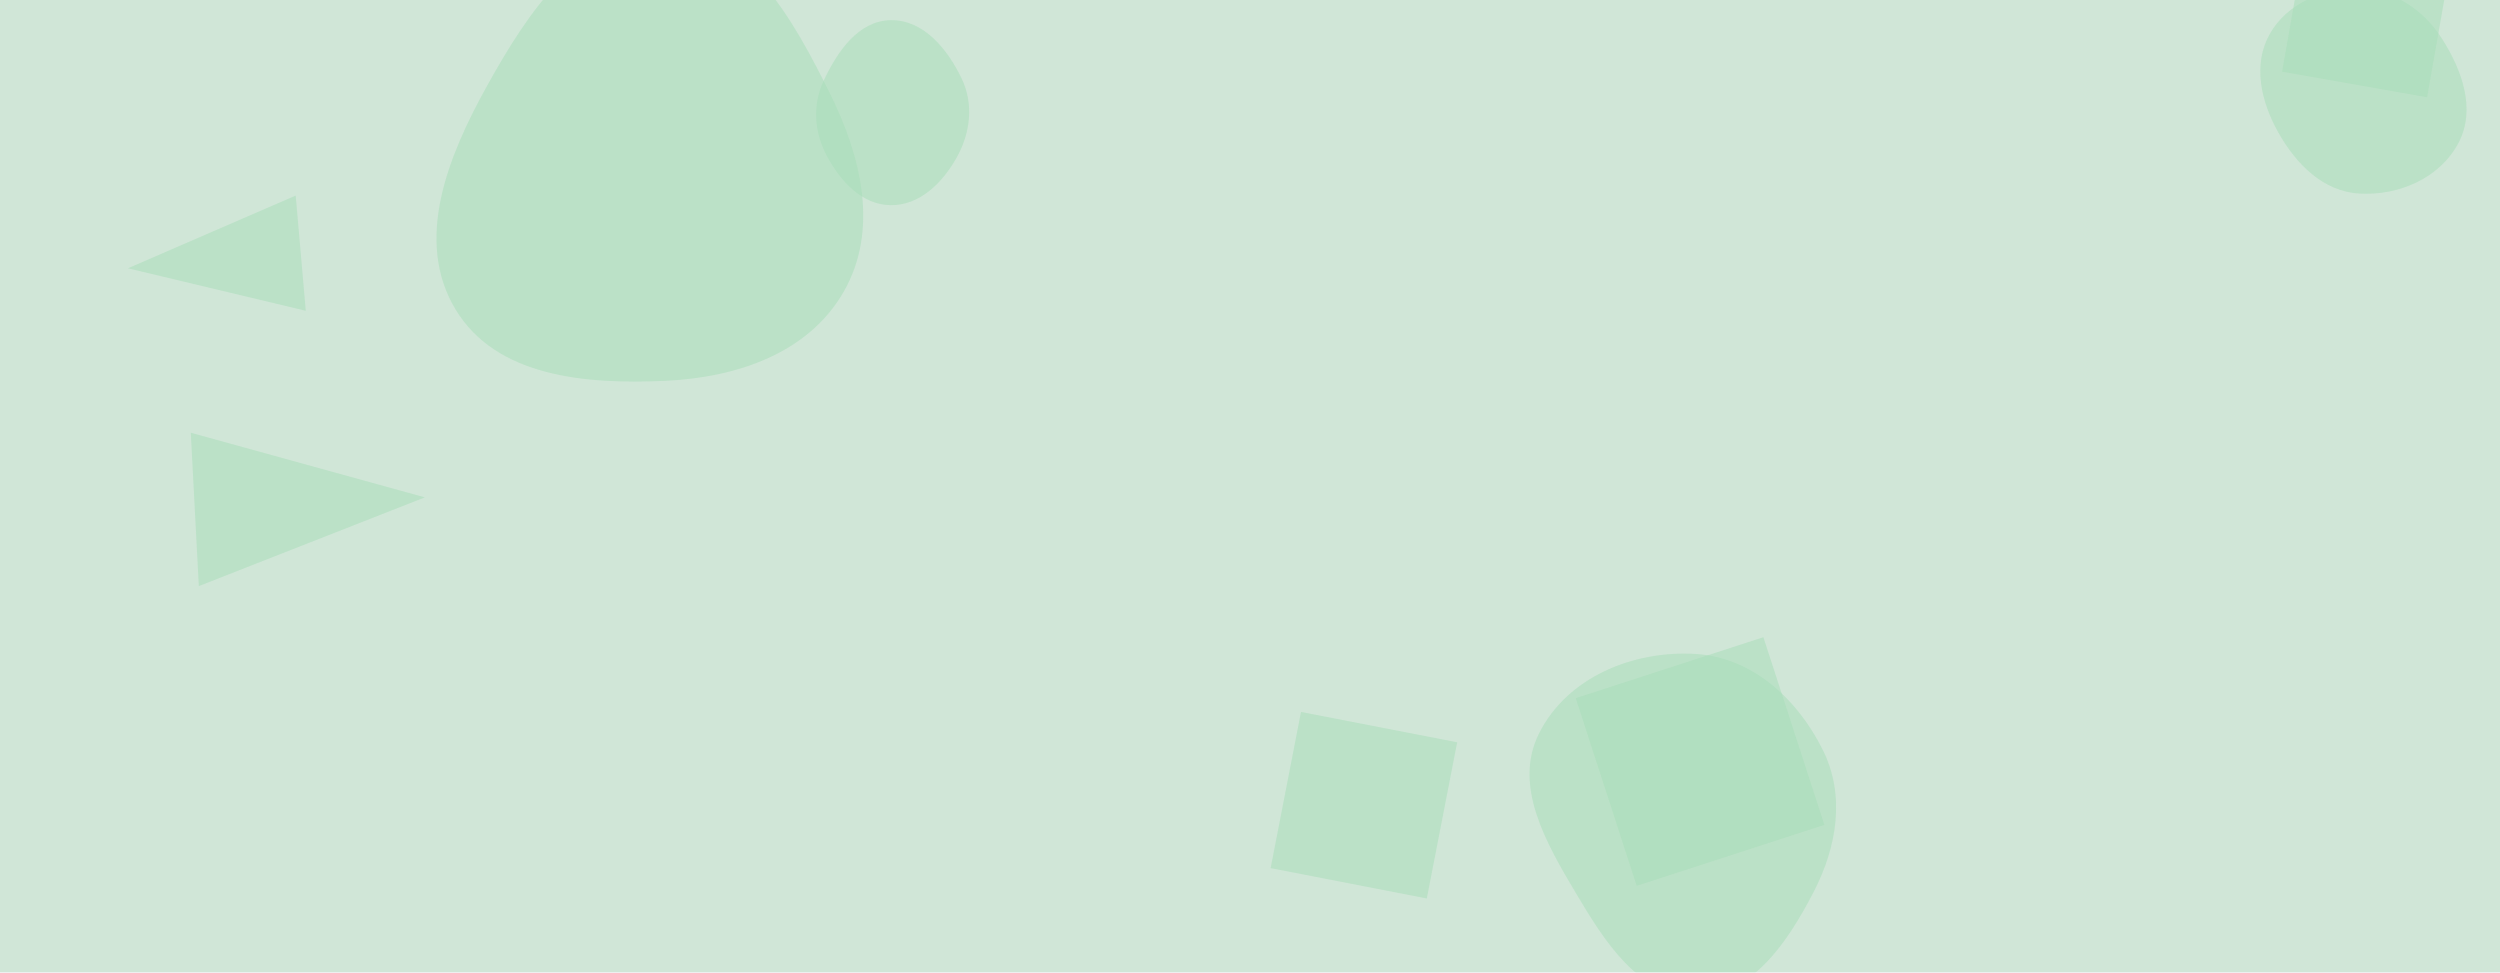
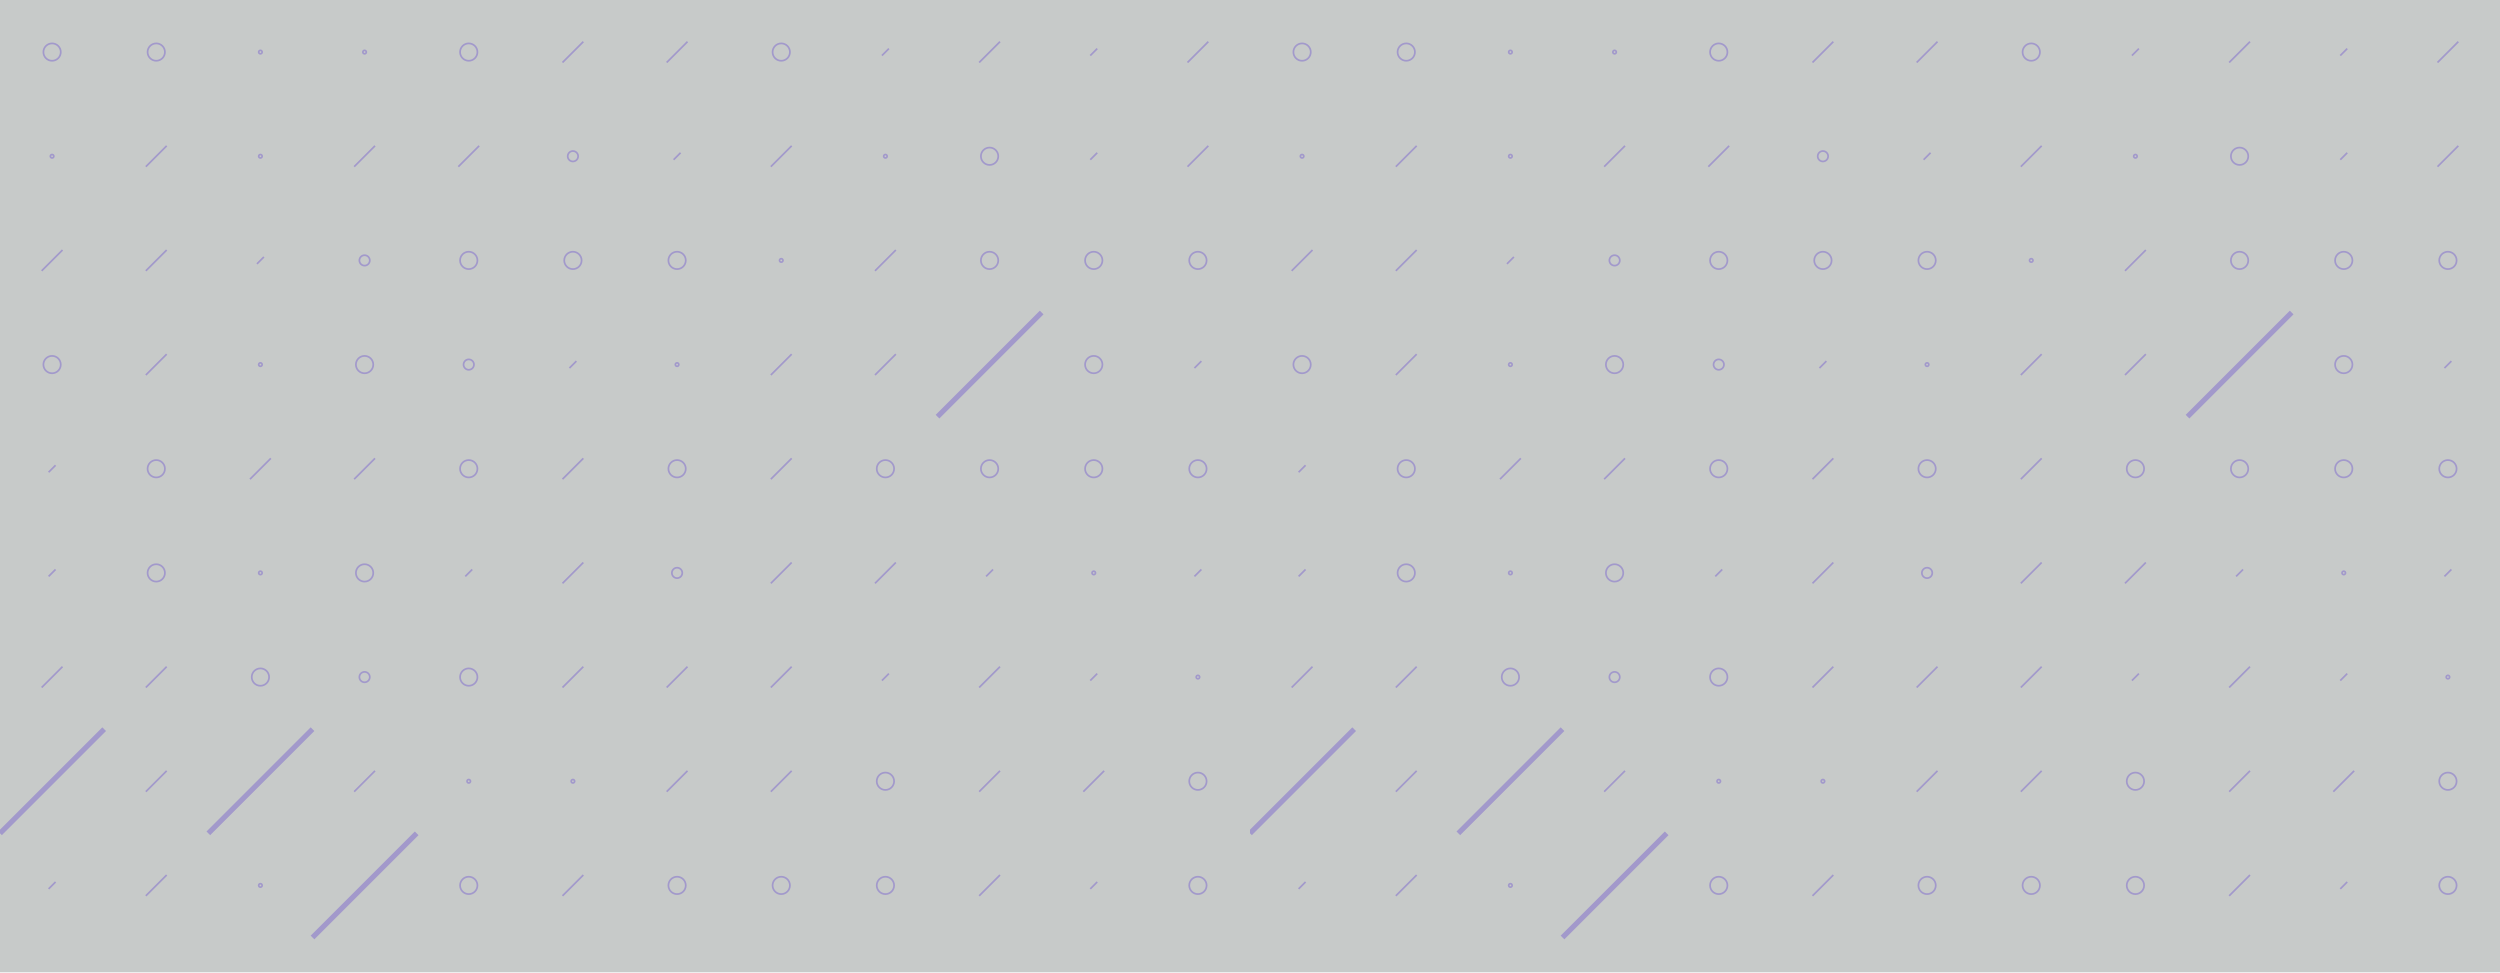
- <svg xmlns="http://www.w3.org/2000/svg" version="1.1" width="1440" height="560" preserveAspectRatio="none" viewBox="0 0 1440 560">
-   <g mask="url(&quot;#SvgjsMask1019&quot;)" fill="none">
-     <rect width="1440" height="560" x="0" y="0" fill="rgba(208, 230, 215, 1)" />
-     <path d="M513.034,118.183C529.772,118.357,542.849,105.378,551.033,90.776C559.004,76.553,560.974,59.93,553.919,45.232C545.736,28.183,531.942,11.301,513.034,11.611C494.431,11.916,482.287,29.683,474.406,46.536C467.822,60.617,469.002,76.318,476.378,90C484.217,104.54,496.516,118.011,513.034,118.183" fill="rgba(168, 221, 186, 0.53)" class="triangle-float3" />
-     <path d="M731.879 500.04L821.843 517.527 839.33 427.563 749.366 410.076z" fill="rgba(168, 221, 186, 0.53)" class="triangle-float1" />
-     <path d="M976.563,573.902C1009.035,573.785,1029.763,542.572,1044.685,513.731C1058.128,487.749,1062.991,458.216,1049.971,432.019C1035.352,402.604,1009.353,378.593,976.563,376.664C940.537,374.545,902.675,390.143,886.499,422.402C871.411,452.49,890.384,485.293,907.584,514.226C924.236,542.236,943.977,574.02,976.563,573.902" fill="rgba(168, 221, 186, 0.53)" class="triangle-float1" />
-     <path d="M1050.833 475.111L1015.713 367.022 907.624 402.142 942.744 510.231z" fill="rgba(168, 221, 186, 0.53)" class="triangle-float2" />
-     <path d="M176.135 179.016L170.327 112.632 73.655 154.536z" fill="rgba(168, 221, 186, 0.53)" class="triangle-float1" />
-     <path d="M1358.957,111.496C1381.833,112.828,1405.355,102.583,1416.082,82.334C1426.308,63.032,1418.218,40.33,1406.386,21.969C1395.699,5.384,1378.681,-5.84,1358.957,-6.317C1338.346,-6.815,1317.522,1.625,1307.382,19.576C1297.379,37.285,1302.343,58.554,1312.295,76.292C1322.513,94.504,1338.109,110.282,1358.957,111.496" fill="rgba(168, 221, 186, 0.53)" class="triangle-float3" />
-     <path d="M1412.738-27.501L1329.21-42.23 1314.482 41.298 1398.009 56.026z" fill="rgba(168, 221, 186, 0.53)" class="triangle-float2" />
-     <path d="M382.922,219.378C423.994,217.519,465.477,203.751,485.943,168.093C506.333,132.569,496.261,90.385,478.004,53.719C456.877,11.29,430.309,-37.79,382.922,-38.805C334.625,-39.84,303.97,7.258,280.512,49.488C257.96,90.088,238.399,138.436,262.376,178.211C285.87,217.186,337.46,221.435,382.922,219.378" fill="rgba(168, 221, 186, 0.53)" class="triangle-float3" />
-     <path d="M109.889 249.249L114.519 337.598 244.728 286.478z" fill="rgba(168, 221, 186, 0.53)" class="triangle-float2" />
+ <svg xmlns="http://www.w3.org/2000/svg" xmlns:xlink="http://www.w3.org/1999/xlink" version="1.1" width="1440" height="560" preserveAspectRatio="none" viewBox="0 0 1440 560">
+   <g mask="url(&quot;#SvgjsMask1064&quot;)" fill="none">
+     <rect width="1440" height="560" x="0" y="0" fill="rgba(199, 202, 201, 1)" />
+     <use xlink:href="#SvgjsSymbol1071" x="0" y="0" />
+     <use xlink:href="#SvgjsSymbol1071" x="720" y="0" />
  </g>
  <defs>
-     <mask id="SvgjsMask1019">
+     <mask id="SvgjsMask1064">
      <rect width="1440" height="560" fill="#ffffff" />
    </mask>
-     <style>
-                 @keyframes float1 {
-                     0%{transform: translate(0, 0)}
-                     50%{transform: translate(-10px, 0)}
-                     100%{transform: translate(0, 0)}
-                 }
- 
-                 .triangle-float1 {
-                     animation: float1 5s infinite;
-                 }
- 
-                 @keyframes float2 {
-                     0%{transform: translate(0, 0)}
-                     50%{transform: translate(-5px, -5px)}
-                     100%{transform: translate(0, 0)}
-                 }
- 
-                 .triangle-float2 {
-                     animation: float2 4s infinite;
-                 }
- 
-                 @keyframes float3 {
-                     0%{transform: translate(0, 0)}
-                     50%{transform: translate(0, -10px)}
-                     100%{transform: translate(0, 0)}
-                 }
- 
-                 .triangle-float3 {
-                     animation: float3 6s infinite;
-                 }
-             </style>
+     <path d="M-1 0 a1 1 0 1 0 2 0 a1 1 0 1 0 -2 0z" id="SvgjsPath1066" />
+     <path d="M-3 0 a3 3 0 1 0 6 0 a3 3 0 1 0 -6 0z" id="SvgjsPath1070" />
+     <path d="M-5 0 a5 5 0 1 0 10 0 a5 5 0 1 0 -10 0z" id="SvgjsPath1065" />
+     <path d="M2 -2 L-2 2z" id="SvgjsPath1068" />
+     <path d="M6 -6 L-6 6z" id="SvgjsPath1067" />
+     <path d="M30 -30 L-30 30z" id="SvgjsPath1069" />
  </defs>
+   <symbol id="SvgjsSymbol1071">
+     <use xlink:href="#SvgjsPath1065" x="30" y="30" stroke="rgba(162, 153, 203, 1)" />
+     <use xlink:href="#SvgjsPath1066" x="30" y="90" stroke="rgba(162, 153, 203, 1)" />
+     <use xlink:href="#SvgjsPath1067" x="30" y="150" stroke="rgba(162, 153, 203, 1)" />
+     <use xlink:href="#SvgjsPath1065" x="30" y="210" stroke="rgba(162, 153, 203, 1)" />
+     <use xlink:href="#SvgjsPath1068" x="30" y="270" stroke="rgba(162, 153, 203, 1)" />
+     <use xlink:href="#SvgjsPath1068" x="30" y="330" stroke="rgba(162, 153, 203, 1)" />
+     <use xlink:href="#SvgjsPath1067" x="30" y="390" stroke="rgba(162, 153, 203, 1)" />
+     <use xlink:href="#SvgjsPath1069" x="30" y="450" stroke="rgba(162, 153, 203, 1)" stroke-width="3" />
+     <use xlink:href="#SvgjsPath1068" x="30" y="510" stroke="rgba(162, 153, 203, 1)" />
+     <use xlink:href="#SvgjsPath1067" x="30" y="570" stroke="rgba(162, 153, 203, 1)" />
+     <use xlink:href="#SvgjsPath1065" x="90" y="30" stroke="rgba(162, 153, 203, 1)" />
+     <use xlink:href="#SvgjsPath1067" x="90" y="90" stroke="rgba(162, 153, 203, 1)" />
+     <use xlink:href="#SvgjsPath1067" x="90" y="150" stroke="rgba(162, 153, 203, 1)" />
+     <use xlink:href="#SvgjsPath1067" x="90" y="210" stroke="rgba(162, 153, 203, 1)" />
+     <use xlink:href="#SvgjsPath1065" x="90" y="270" stroke="rgba(162, 153, 203, 1)" />
+     <use xlink:href="#SvgjsPath1065" x="90" y="330" stroke="rgba(162, 153, 203, 1)" />
+     <use xlink:href="#SvgjsPath1067" x="90" y="390" stroke="rgba(162, 153, 203, 1)" />
+     <use xlink:href="#SvgjsPath1067" x="90" y="450" stroke="rgba(162, 153, 203, 1)" />
+     <use xlink:href="#SvgjsPath1067" x="90" y="510" stroke="rgba(162, 153, 203, 1)" />
+     <use xlink:href="#SvgjsPath1066" x="90" y="570" stroke="rgba(162, 153, 203, 1)" />
+     <use xlink:href="#SvgjsPath1066" x="150" y="30" stroke="rgba(162, 153, 203, 1)" />
+     <use xlink:href="#SvgjsPath1066" x="150" y="90" stroke="rgba(162, 153, 203, 1)" />
+     <use xlink:href="#SvgjsPath1068" x="150" y="150" stroke="rgba(162, 153, 203, 1)" />
+     <use xlink:href="#SvgjsPath1066" x="150" y="210" stroke="rgba(162, 153, 203, 1)" />
+     <use xlink:href="#SvgjsPath1067" x="150" y="270" stroke="rgba(162, 153, 203, 1)" />
+     <use xlink:href="#SvgjsPath1066" x="150" y="330" stroke="rgba(162, 153, 203, 1)" />
+     <use xlink:href="#SvgjsPath1065" x="150" y="390" stroke="rgba(162, 153, 203, 1)" />
+     <use xlink:href="#SvgjsPath1069" x="150" y="450" stroke="rgba(162, 153, 203, 1)" stroke-width="3" />
+     <use xlink:href="#SvgjsPath1066" x="150" y="510" stroke="rgba(162, 153, 203, 1)" />
+     <use xlink:href="#SvgjsPath1066" x="150" y="570" stroke="rgba(162, 153, 203, 1)" />
+     <use xlink:href="#SvgjsPath1066" x="210" y="30" stroke="rgba(162, 153, 203, 1)" />
+     <use xlink:href="#SvgjsPath1067" x="210" y="90" stroke="rgba(162, 153, 203, 1)" />
+     <use xlink:href="#SvgjsPath1070" x="210" y="150" stroke="rgba(162, 153, 203, 1)" />
+     <use xlink:href="#SvgjsPath1065" x="210" y="210" stroke="rgba(162, 153, 203, 1)" />
+     <use xlink:href="#SvgjsPath1067" x="210" y="270" stroke="rgba(162, 153, 203, 1)" />
+     <use xlink:href="#SvgjsPath1065" x="210" y="330" stroke="rgba(162, 153, 203, 1)" />
+     <use xlink:href="#SvgjsPath1070" x="210" y="390" stroke="rgba(162, 153, 203, 1)" />
+     <use xlink:href="#SvgjsPath1067" x="210" y="450" stroke="rgba(162, 153, 203, 1)" />
+     <use xlink:href="#SvgjsPath1069" x="210" y="510" stroke="rgba(162, 153, 203, 1)" stroke-width="3" />
+     <use xlink:href="#SvgjsPath1067" x="210" y="570" stroke="rgba(162, 153, 203, 1)" />
+     <use xlink:href="#SvgjsPath1065" x="270" y="30" stroke="rgba(162, 153, 203, 1)" />
+     <use xlink:href="#SvgjsPath1067" x="270" y="90" stroke="rgba(162, 153, 203, 1)" />
+     <use xlink:href="#SvgjsPath1065" x="270" y="150" stroke="rgba(162, 153, 203, 1)" />
+     <use xlink:href="#SvgjsPath1070" x="270" y="210" stroke="rgba(162, 153, 203, 1)" />
+     <use xlink:href="#SvgjsPath1065" x="270" y="270" stroke="rgba(162, 153, 203, 1)" />
+     <use xlink:href="#SvgjsPath1068" x="270" y="330" stroke="rgba(162, 153, 203, 1)" />
+     <use xlink:href="#SvgjsPath1065" x="270" y="390" stroke="rgba(162, 153, 203, 1)" />
+     <use xlink:href="#SvgjsPath1066" x="270" y="450" stroke="rgba(162, 153, 203, 1)" />
+     <use xlink:href="#SvgjsPath1065" x="270" y="510" stroke="rgba(162, 153, 203, 1)" />
+     <use xlink:href="#SvgjsPath1066" x="270" y="570" stroke="rgba(162, 153, 203, 1)" />
+     <use xlink:href="#SvgjsPath1067" x="330" y="30" stroke="rgba(162, 153, 203, 1)" />
+     <use xlink:href="#SvgjsPath1070" x="330" y="90" stroke="rgba(162, 153, 203, 1)" />
+     <use xlink:href="#SvgjsPath1065" x="330" y="150" stroke="rgba(162, 153, 203, 1)" />
+     <use xlink:href="#SvgjsPath1068" x="330" y="210" stroke="rgba(162, 153, 203, 1)" />
+     <use xlink:href="#SvgjsPath1067" x="330" y="270" stroke="rgba(162, 153, 203, 1)" />
+     <use xlink:href="#SvgjsPath1067" x="330" y="330" stroke="rgba(162, 153, 203, 1)" />
+     <use xlink:href="#SvgjsPath1067" x="330" y="390" stroke="rgba(162, 153, 203, 1)" />
+     <use xlink:href="#SvgjsPath1066" x="330" y="450" stroke="rgba(162, 153, 203, 1)" />
+     <use xlink:href="#SvgjsPath1067" x="330" y="510" stroke="rgba(162, 153, 203, 1)" />
+     <use xlink:href="#SvgjsPath1066" x="330" y="570" stroke="rgba(162, 153, 203, 1)" />
+     <use xlink:href="#SvgjsPath1067" x="390" y="30" stroke="rgba(162, 153, 203, 1)" />
+     <use xlink:href="#SvgjsPath1068" x="390" y="90" stroke="rgba(162, 153, 203, 1)" />
+     <use xlink:href="#SvgjsPath1065" x="390" y="150" stroke="rgba(162, 153, 203, 1)" />
+     <use xlink:href="#SvgjsPath1066" x="390" y="210" stroke="rgba(162, 153, 203, 1)" />
+     <use xlink:href="#SvgjsPath1065" x="390" y="270" stroke="rgba(162, 153, 203, 1)" />
+     <use xlink:href="#SvgjsPath1070" x="390" y="330" stroke="rgba(162, 153, 203, 1)" />
+     <use xlink:href="#SvgjsPath1067" x="390" y="390" stroke="rgba(162, 153, 203, 1)" />
+     <use xlink:href="#SvgjsPath1067" x="390" y="450" stroke="rgba(162, 153, 203, 1)" />
+     <use xlink:href="#SvgjsPath1065" x="390" y="510" stroke="rgba(162, 153, 203, 1)" />
+     <use xlink:href="#SvgjsPath1070" x="390" y="570" stroke="rgba(162, 153, 203, 1)" />
+     <use xlink:href="#SvgjsPath1065" x="450" y="30" stroke="rgba(162, 153, 203, 1)" />
+     <use xlink:href="#SvgjsPath1067" x="450" y="90" stroke="rgba(162, 153, 203, 1)" />
+     <use xlink:href="#SvgjsPath1066" x="450" y="150" stroke="rgba(162, 153, 203, 1)" />
+     <use xlink:href="#SvgjsPath1067" x="450" y="210" stroke="rgba(162, 153, 203, 1)" />
+     <use xlink:href="#SvgjsPath1067" x="450" y="270" stroke="rgba(162, 153, 203, 1)" />
+     <use xlink:href="#SvgjsPath1067" x="450" y="330" stroke="rgba(162, 153, 203, 1)" />
+     <use xlink:href="#SvgjsPath1067" x="450" y="390" stroke="rgba(162, 153, 203, 1)" />
+     <use xlink:href="#SvgjsPath1067" x="450" y="450" stroke="rgba(162, 153, 203, 1)" />
+     <use xlink:href="#SvgjsPath1065" x="450" y="510" stroke="rgba(162, 153, 203, 1)" />
+     <use xlink:href="#SvgjsPath1067" x="450" y="570" stroke="rgba(162, 153, 203, 1)" />
+     <use xlink:href="#SvgjsPath1068" x="510" y="30" stroke="rgba(162, 153, 203, 1)" />
+     <use xlink:href="#SvgjsPath1066" x="510" y="90" stroke="rgba(162, 153, 203, 1)" />
+     <use xlink:href="#SvgjsPath1067" x="510" y="150" stroke="rgba(162, 153, 203, 1)" />
+     <use xlink:href="#SvgjsPath1067" x="510" y="210" stroke="rgba(162, 153, 203, 1)" />
+     <use xlink:href="#SvgjsPath1065" x="510" y="270" stroke="rgba(162, 153, 203, 1)" />
+     <use xlink:href="#SvgjsPath1067" x="510" y="330" stroke="rgba(162, 153, 203, 1)" />
+     <use xlink:href="#SvgjsPath1068" x="510" y="390" stroke="rgba(162, 153, 203, 1)" />
+     <use xlink:href="#SvgjsPath1065" x="510" y="450" stroke="rgba(162, 153, 203, 1)" />
+     <use xlink:href="#SvgjsPath1065" x="510" y="510" stroke="rgba(162, 153, 203, 1)" />
+     <use xlink:href="#SvgjsPath1065" x="510" y="570" stroke="rgba(162, 153, 203, 1)" />
+     <use xlink:href="#SvgjsPath1067" x="570" y="30" stroke="rgba(162, 153, 203, 1)" />
+     <use xlink:href="#SvgjsPath1065" x="570" y="90" stroke="rgba(162, 153, 203, 1)" />
+     <use xlink:href="#SvgjsPath1065" x="570" y="150" stroke="rgba(162, 153, 203, 1)" />
+     <use xlink:href="#SvgjsPath1069" x="570" y="210" stroke="rgba(162, 153, 203, 1)" stroke-width="3" />
+     <use xlink:href="#SvgjsPath1065" x="570" y="270" stroke="rgba(162, 153, 203, 1)" />
+     <use xlink:href="#SvgjsPath1068" x="570" y="330" stroke="rgba(162, 153, 203, 1)" />
+     <use xlink:href="#SvgjsPath1067" x="570" y="390" stroke="rgba(162, 153, 203, 1)" />
+     <use xlink:href="#SvgjsPath1067" x="570" y="450" stroke="rgba(162, 153, 203, 1)" />
+     <use xlink:href="#SvgjsPath1067" x="570" y="510" stroke="rgba(162, 153, 203, 1)" />
+     <use xlink:href="#SvgjsPath1066" x="570" y="570" stroke="rgba(162, 153, 203, 1)" />
+     <use xlink:href="#SvgjsPath1068" x="630" y="30" stroke="rgba(162, 153, 203, 1)" />
+     <use xlink:href="#SvgjsPath1068" x="630" y="90" stroke="rgba(162, 153, 203, 1)" />
+     <use xlink:href="#SvgjsPath1065" x="630" y="150" stroke="rgba(162, 153, 203, 1)" />
+     <use xlink:href="#SvgjsPath1065" x="630" y="210" stroke="rgba(162, 153, 203, 1)" />
+     <use xlink:href="#SvgjsPath1065" x="630" y="270" stroke="rgba(162, 153, 203, 1)" />
+     <use xlink:href="#SvgjsPath1066" x="630" y="330" stroke="rgba(162, 153, 203, 1)" />
+     <use xlink:href="#SvgjsPath1068" x="630" y="390" stroke="rgba(162, 153, 203, 1)" />
+     <use xlink:href="#SvgjsPath1067" x="630" y="450" stroke="rgba(162, 153, 203, 1)" />
+     <use xlink:href="#SvgjsPath1068" x="630" y="510" stroke="rgba(162, 153, 203, 1)" />
+     <use xlink:href="#SvgjsPath1067" x="630" y="570" stroke="rgba(162, 153, 203, 1)" />
+     <use xlink:href="#SvgjsPath1067" x="690" y="30" stroke="rgba(162, 153, 203, 1)" />
+     <use xlink:href="#SvgjsPath1067" x="690" y="90" stroke="rgba(162, 153, 203, 1)" />
+     <use xlink:href="#SvgjsPath1065" x="690" y="150" stroke="rgba(162, 153, 203, 1)" />
+     <use xlink:href="#SvgjsPath1068" x="690" y="210" stroke="rgba(162, 153, 203, 1)" />
+     <use xlink:href="#SvgjsPath1065" x="690" y="270" stroke="rgba(162, 153, 203, 1)" />
+     <use xlink:href="#SvgjsPath1068" x="690" y="330" stroke="rgba(162, 153, 203, 1)" />
+     <use xlink:href="#SvgjsPath1066" x="690" y="390" stroke="rgba(162, 153, 203, 1)" />
+     <use xlink:href="#SvgjsPath1065" x="690" y="450" stroke="rgba(162, 153, 203, 1)" />
+     <use xlink:href="#SvgjsPath1065" x="690" y="510" stroke="rgba(162, 153, 203, 1)" />
+     <use xlink:href="#SvgjsPath1068" x="690" y="570" stroke="rgba(162, 153, 203, 1)" />
+   </symbol>
</svg>
